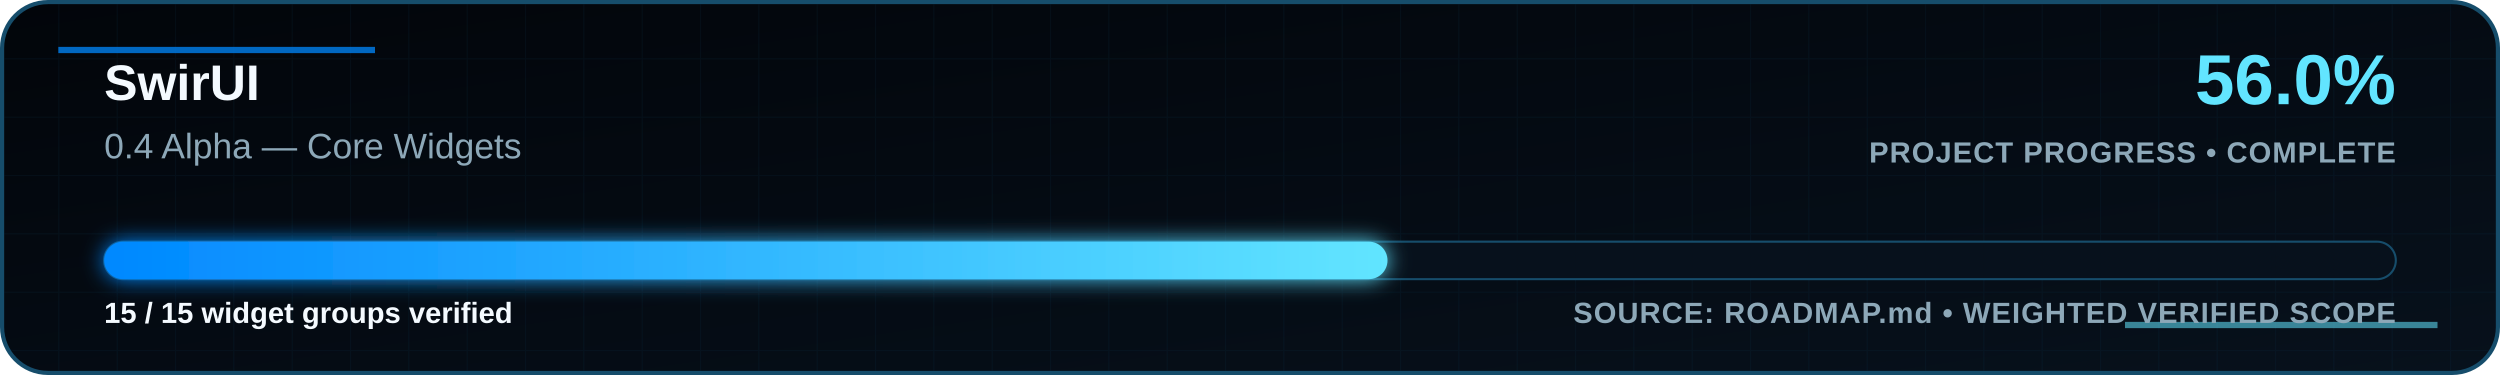
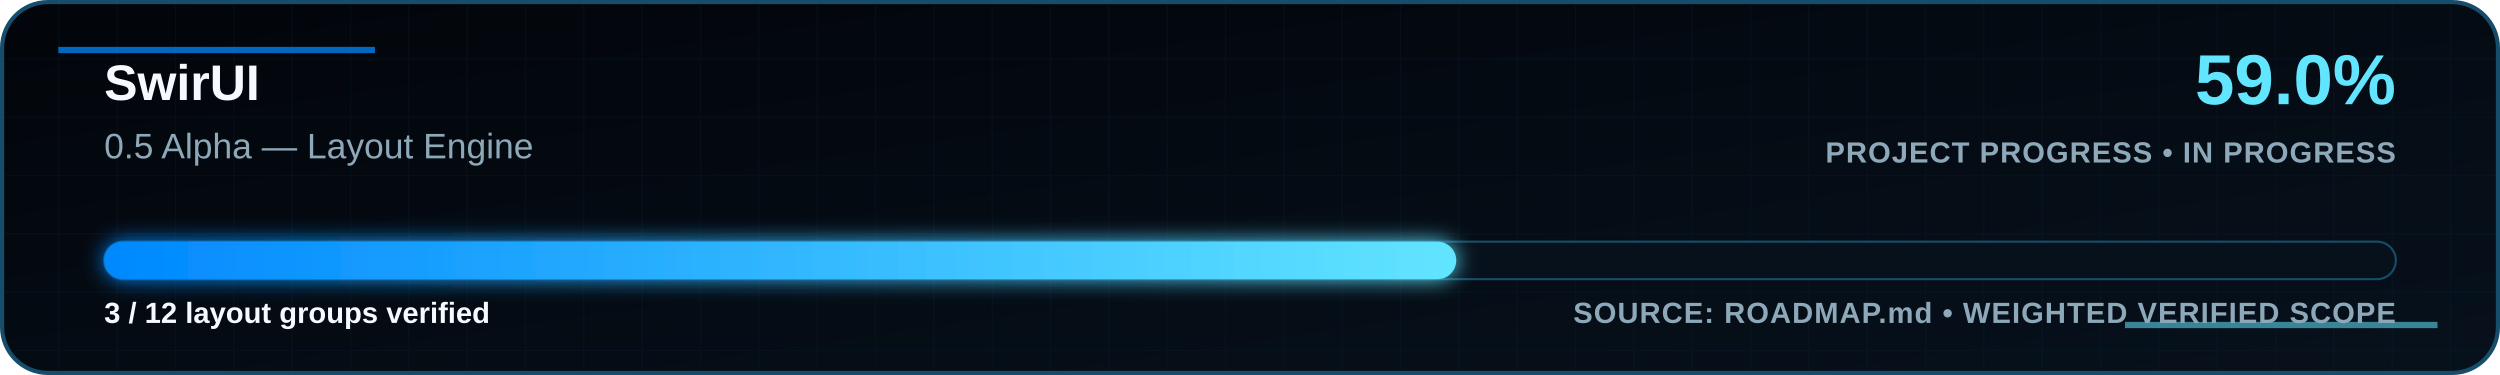
<svg xmlns="http://www.w3.org/2000/svg" width="1200" height="180" viewBox="0 0 1200 180" role="img" aria-labelledby="title desc">
  <defs>
    <linearGradient id="surface" x1="0" y1="0" x2="1" y2="1">
      <stop offset="0" stop-color="#02050A" />
      <stop offset="1" stop-color="#07111C" />
    </linearGradient>
    <linearGradient id="progressGradient" x1="0" y1="0" x2="1" y2="0">
      <stop offset="0" stop-color="#0088FF" />
      <stop offset="1" stop-color="#62E5FF" />
    </linearGradient>
    <pattern id="grid" width="28" height="28" patternUnits="userSpaceOnUse">
      <path d="M 28 0 L 0 0 0 28" fill="none" stroke="#0B3550" stroke-width="1" opacity="0.24" />
    </pattern>
    <filter id="softGlow" x="-20%" y="-100%" width="140%" height="300%">
      <feGaussianBlur stdDeviation="5" result="blur" />
      <feMerge>
        <feMergeNode in="blur" />
        <feMergeNode in="SourceGraphic" />
      </feMerge>
    </filter>
    <style>
      .project { fill:#F4FAFF; font:700 24px 'Segoe UI',Arial,sans-serif; }
      .scope { fill:#8DA8B8; font:500 17px 'Segoe UI',Arial,sans-serif; }
      .percent { fill:#62E5FF; font:800 34px 'Segoe UI',Arial,sans-serif; }
      .meta { fill:#8DA8B8; font:600 14px 'Segoe UI',Arial,sans-serif; letter-spacing:.5px; }
      .counter { fill:#F4FAFF; font:600 14px 'Segoe UI',Arial,sans-serif; }
    </style>
  </defs>
  <rect x="1" y="1" width="1198" height="178" rx="22" fill="url(#surface)" stroke="#164D6B" stroke-width="2" />
  <rect x="2" y="2" width="1196" height="176" rx="21" fill="url(#grid)" opacity="0.65" />
  <path d="M 28 24 H 180" stroke="#0088FF" stroke-width="3" opacity="0.75" />
  <path d="M 1020 156 H 1170" stroke="#62E5FF" stroke-width="3" opacity="0.55" />
  <text x="50" y="48" class="project">SwirUI</text>
-   <text x="50" y="76" class="scope">0.4 Alpha — Core Widgets</text>
-   <text x="1150" y="50" text-anchor="end" class="percent">56.0%</text>
-   <text x="1150" y="78" text-anchor="end" class="meta">PROJECT PROGRESS • COMPLETE</text>
+   <text x="50" y="76" class="scope">0.5 Alpha — Layout Engine</text>
+   <text x="1150" y="50" text-anchor="end" class="percent">59.0%</text>
+   <text x="1150" y="78" text-anchor="end" class="meta">PROJECT PROGRESS • IN PROGRESS</text>
  <rect data-role="progress-track" x="50" y="116" width="1100" height="18" rx="9" fill="#07111C" stroke="#164D6B" stroke-width="1" />
-   <rect data-role="progress-fill" x="50" y="116" width="616" height="18" rx="9" fill="url(#progressGradient)" filter="url(#softGlow)" />
-   <text x="50" y="155" class="counter">15 / 15 widget groups verified</text>
+   <rect data-role="progress-fill" x="50" y="116" width="649" height="18" rx="9" fill="url(#progressGradient)" filter="url(#softGlow)" />
+   <text x="50" y="155" class="counter">3 / 12 layout groups verified</text>
  <text x="1150" y="155" text-anchor="end" class="meta">SOURCE: ROADMAP.md • WEIGHTED VERIFIED SCOPE</text>
</svg>
